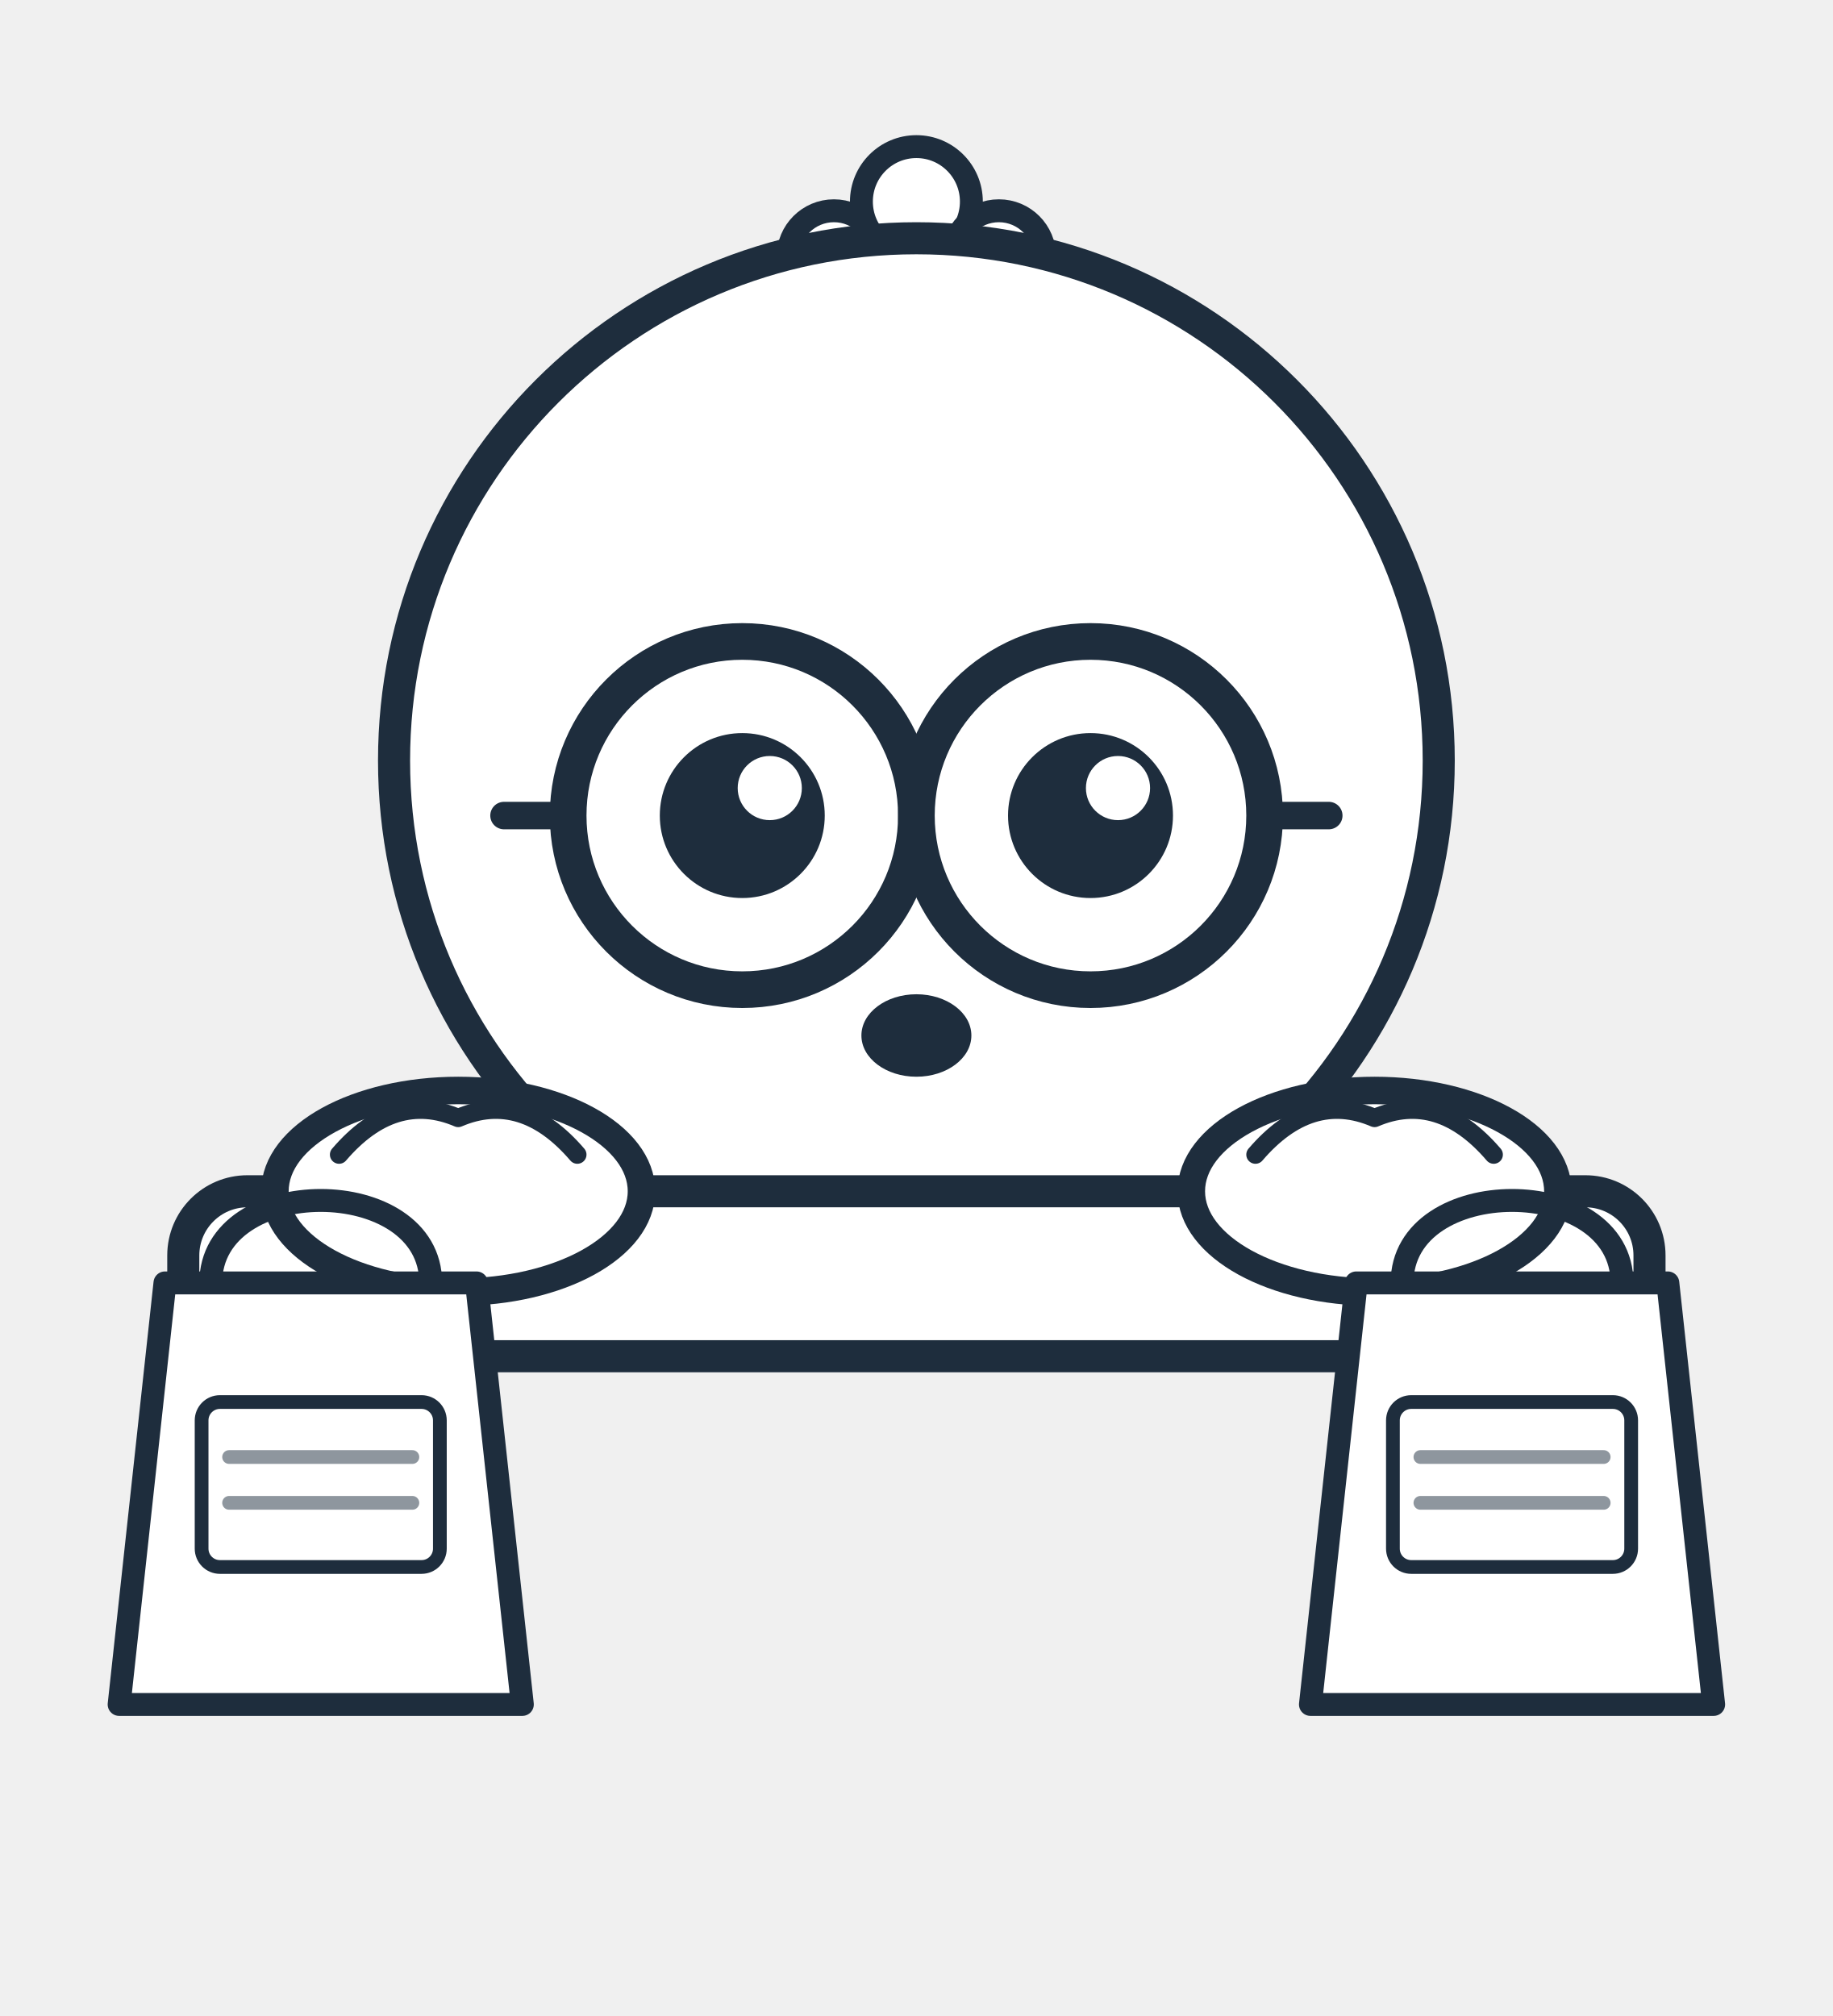
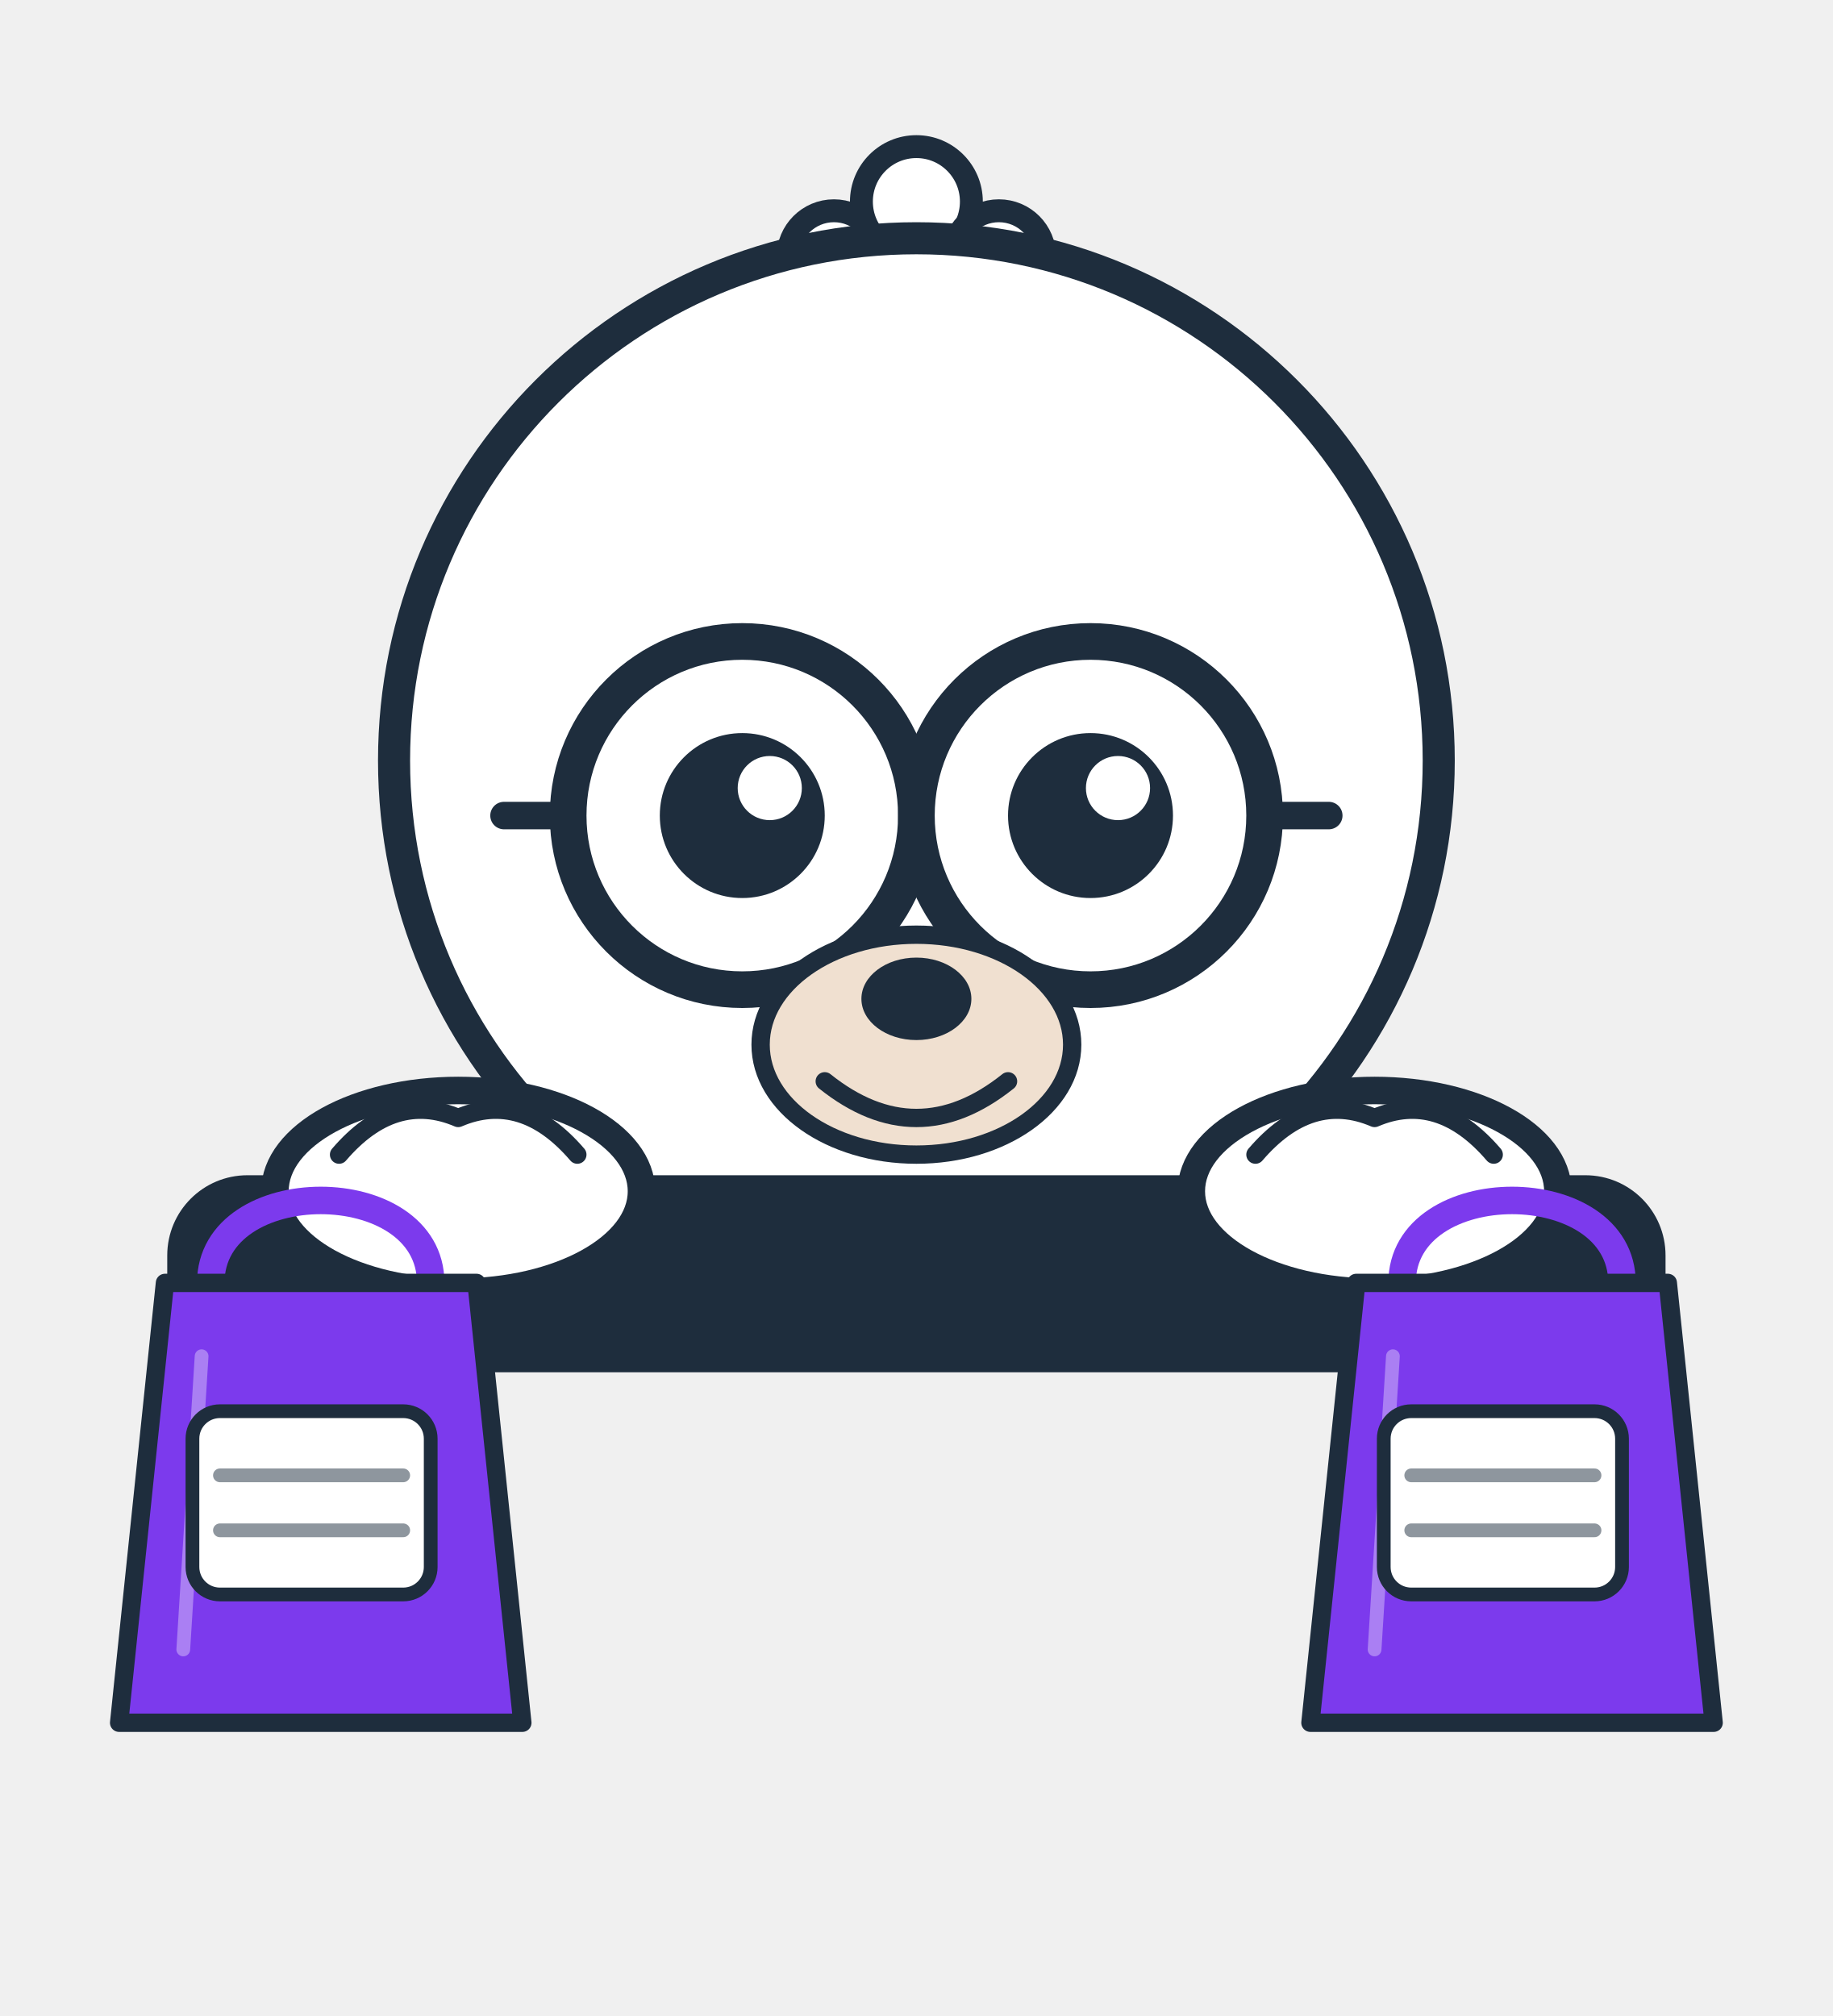
- <svg xmlns="http://www.w3.org/2000/svg" viewBox="0 0 200 220" role="img" aria-label="ShoppingMole mascot">
-   <g id="mole-base" fill="white" stroke="#1e2d3d" stroke-linecap="round" stroke-linejoin="round">
-     <circle cx="91" cy="28" r="5" stroke-width="2.5" />
-     <circle cx="100" cy="22" r="6" stroke-width="2.5" />
-     <circle cx="109" cy="28" r="5" stroke-width="2.5" />
-     <circle cx="100" cy="83" r="57" stroke-width="3.5" />
-     <circle cx="81" cy="89" r="19" stroke-width="4" />
-     <circle cx="119" cy="89" r="19" stroke-width="4" />
+ <svg xmlns="http://www.w3.org/2000/svg" viewBox="0 0 200 220" fill="none" role="img" aria-label="ShoppingMole mascot">
+   <g id="mole-base" stroke="#1e2d3d" stroke-linecap="round" stroke-linejoin="round">
+     <circle cx="91" cy="28" r="5" fill="white" stroke-width="2.5" />
+     <circle cx="100" cy="22" r="6" fill="white" stroke-width="2.5" />
+     <circle cx="109" cy="28" r="5" fill="white" stroke-width="2.5" />
+     <circle cx="100" cy="83" r="57" fill="white" stroke-width="3.5" />
+     <circle cx="81" cy="89" r="19" fill="white" stroke-width="4" />
+     <circle cx="119" cy="89" r="19" fill="white" stroke-width="4" />
    <line x1="100" y1="87" x2="100" y2="92" stroke-width="3" />
    <line x1="62" y1="89" x2="55" y2="89" stroke-width="3" />
    <line x1="138" y1="89" x2="145" y2="89" stroke-width="3" />
    <circle cx="81" cy="89" r="9" fill="#1e2d3d" stroke="none" />
    <circle cx="84" cy="86" r="3.5" fill="white" stroke="none" />
    <circle cx="119" cy="89" r="9" fill="#1e2d3d" stroke="none" />
    <circle cx="122" cy="86" r="3.5" fill="white" stroke="none" />
-     <ellipse cx="100" cy="113" rx="6" ry="4.5" fill="#1e2d3d" stroke="none" />
-     <rect x="20" y="130" width="160" height="18" rx="7" stroke-width="3.5" />
-     <ellipse cx="50" cy="130" rx="20" ry="11" stroke-width="3" />
-     <path d="M37,126 Q43,119 50,122 Q57,119 63,126" fill="none" stroke-width="2" />
-     <ellipse cx="150" cy="130" rx="20" ry="11" stroke-width="3" />
-     <path d="M137,126 Q143,119 150,122 Q157,119 163,126" fill="none" stroke-width="2" />
+     <ellipse cx="100" cy="114" rx="17" ry="12" fill="#f0e0d0" stroke-width="2" />
+     <ellipse cx="100" cy="109" rx="6" ry="4.5" fill="#1e2d3d" stroke="none" />
+     <path d="M90 118 Q100 126 110 118" stroke-width="2" fill="none" />
+     <rect x="20" y="130" width="160" height="18" rx="7" fill="#1e2d3d" stroke-width="3.5" />
+     <ellipse cx="50" cy="130" rx="20" ry="11" fill="white" stroke-width="3" />
+     <path d="M37 126 Q43 119 50 122 Q57 119 63 126" fill="none" stroke-width="2" />
+     <ellipse cx="150" cy="130" rx="20" ry="11" fill="white" stroke-width="3" />
+     <path d="M137 126 Q143 119 150 122 Q157 119 163 126" fill="none" stroke-width="2" />
  </g>
-   <g id="prop" fill="white" stroke="#1e2d3d" stroke-linecap="round" stroke-linejoin="round">
-     <path d="M23,140 C23,128 47,128 47,140" fill="none" stroke-width="2.5" />
-     <path d="M18,140 L52,140 L57,186 L13,186 Z" stroke-width="2.5" />
-     <rect x="22" y="153" width="26" height="18" rx="2" fill="none" stroke-width="1.5" />
-     <line x1="25" y1="159" x2="45" y2="159" stroke-width="1.5" opacity="0.5" />
-     <line x1="25" y1="164" x2="45" y2="164" stroke-width="1.5" opacity="0.5" />
-     <path d="M153,140 C153,128 177,128 177,140" fill="none" stroke-width="2.5" />
-     <path d="M148,140 L182,140 L187,186 L143,186 Z" stroke-width="2.5" />
-     <rect x="152" y="153" width="26" height="18" rx="2" fill="none" stroke-width="1.5" />
-     <line x1="155" y1="159" x2="175" y2="159" stroke-width="1.5" opacity="0.5" />
-     <line x1="155" y1="164" x2="175" y2="164" stroke-width="1.5" opacity="0.5" />
+   <g id="prop" stroke="#1e2d3d" stroke-linecap="round" stroke-linejoin="round">
+     <path d="M23 140 C23 128 47 128 47 140" fill="none" stroke="#7c3aed" stroke-width="3" />
+     <path d="M18 140 L52 140 L57 188 L13 188 Z" fill="#7c3aed" stroke-width="2" />
+     <path d="M22 148 L20 180" stroke="white" stroke-width="1.5" opacity="0.35" />
+     <rect x="21" y="154" width="26" height="20" rx="3" fill="white" stroke="#1e2d3d" stroke-width="1.5" />
+     <line x1="24" y1="161" x2="44" y2="161" stroke="#1e2d3d" stroke-width="1.5" opacity="0.5" />
+     <line x1="24" y1="167" x2="44" y2="167" stroke="#1e2d3d" stroke-width="1.5" opacity="0.5" />
+     <path d="M153 140 C153 128 177 128 177 140" fill="none" stroke="#7c3aed" stroke-width="3" />
+     <path d="M148 140 L182 140 L187 188 L143 188 Z" fill="#7c3aed" stroke-width="2" />
+     <path d="M152 148 L150 180" stroke="white" stroke-width="1.5" opacity="0.35" />
+     <rect x="151" y="154" width="26" height="20" rx="3" fill="white" stroke="#1e2d3d" stroke-width="1.5" />
+     <line x1="154" y1="161" x2="174" y2="161" stroke="#1e2d3d" stroke-width="1.5" opacity="0.5" />
+     <line x1="154" y1="167" x2="174" y2="167" stroke="#1e2d3d" stroke-width="1.5" opacity="0.5" />
  </g>
</svg>
